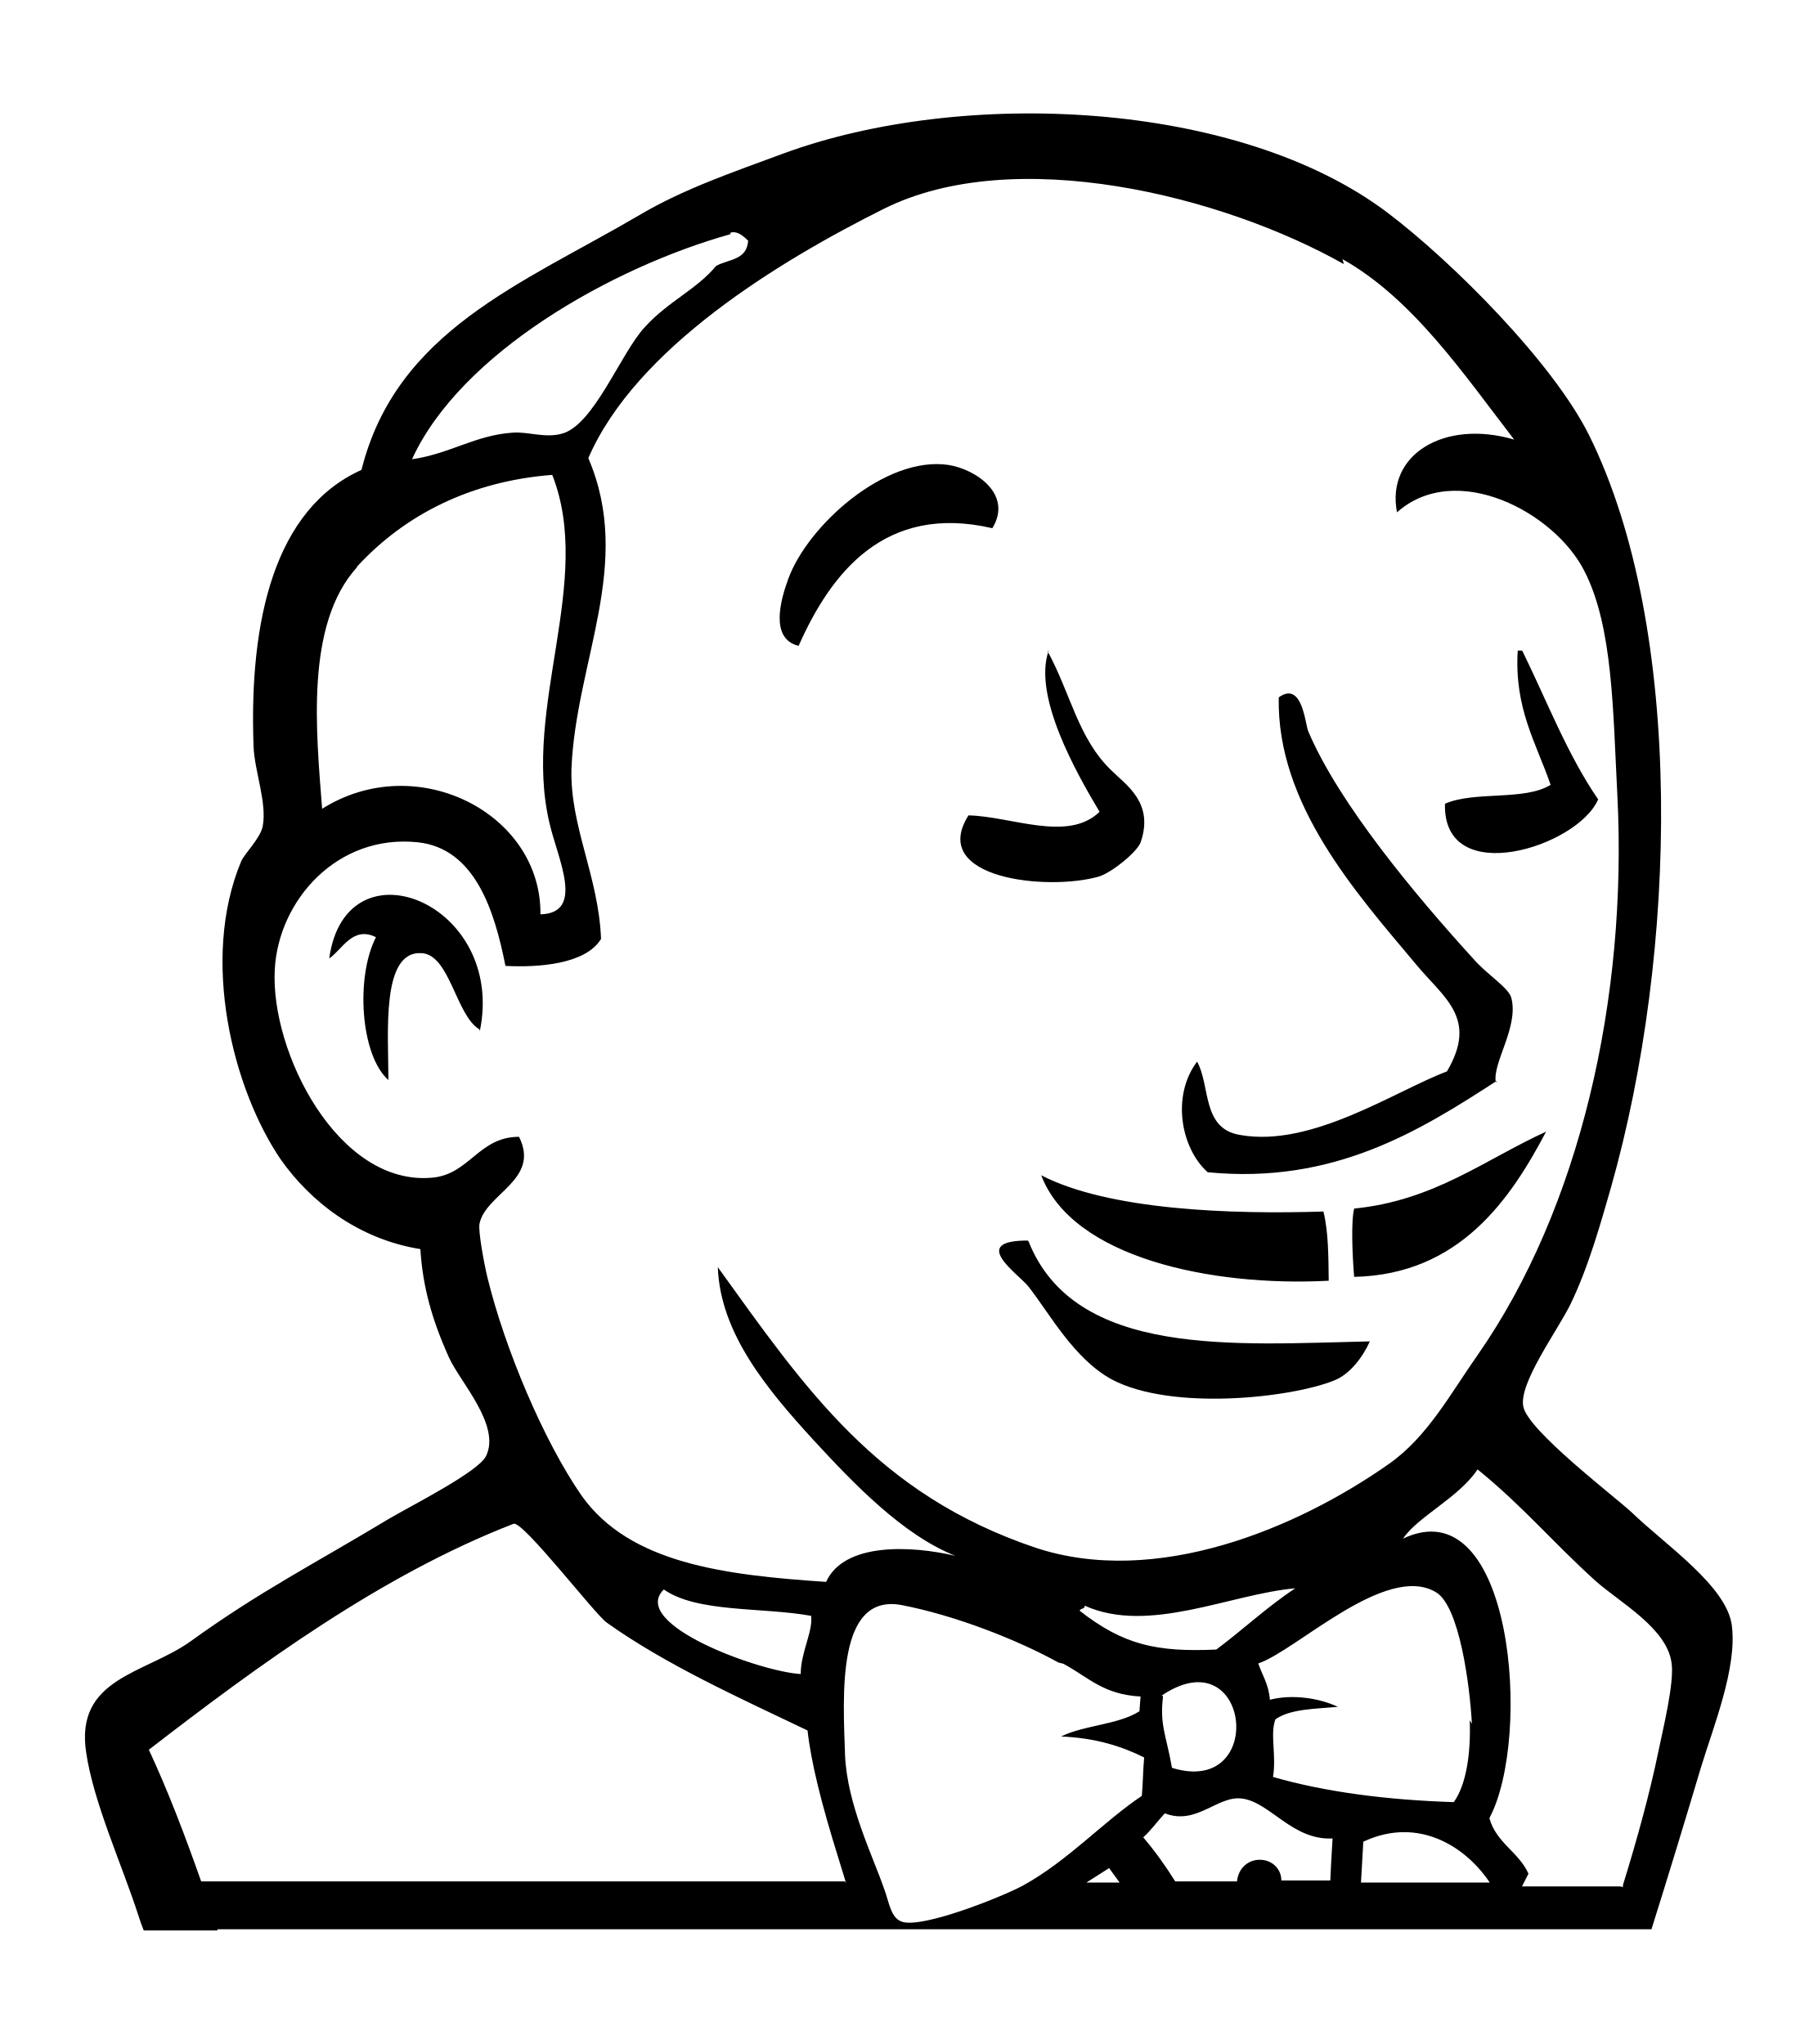
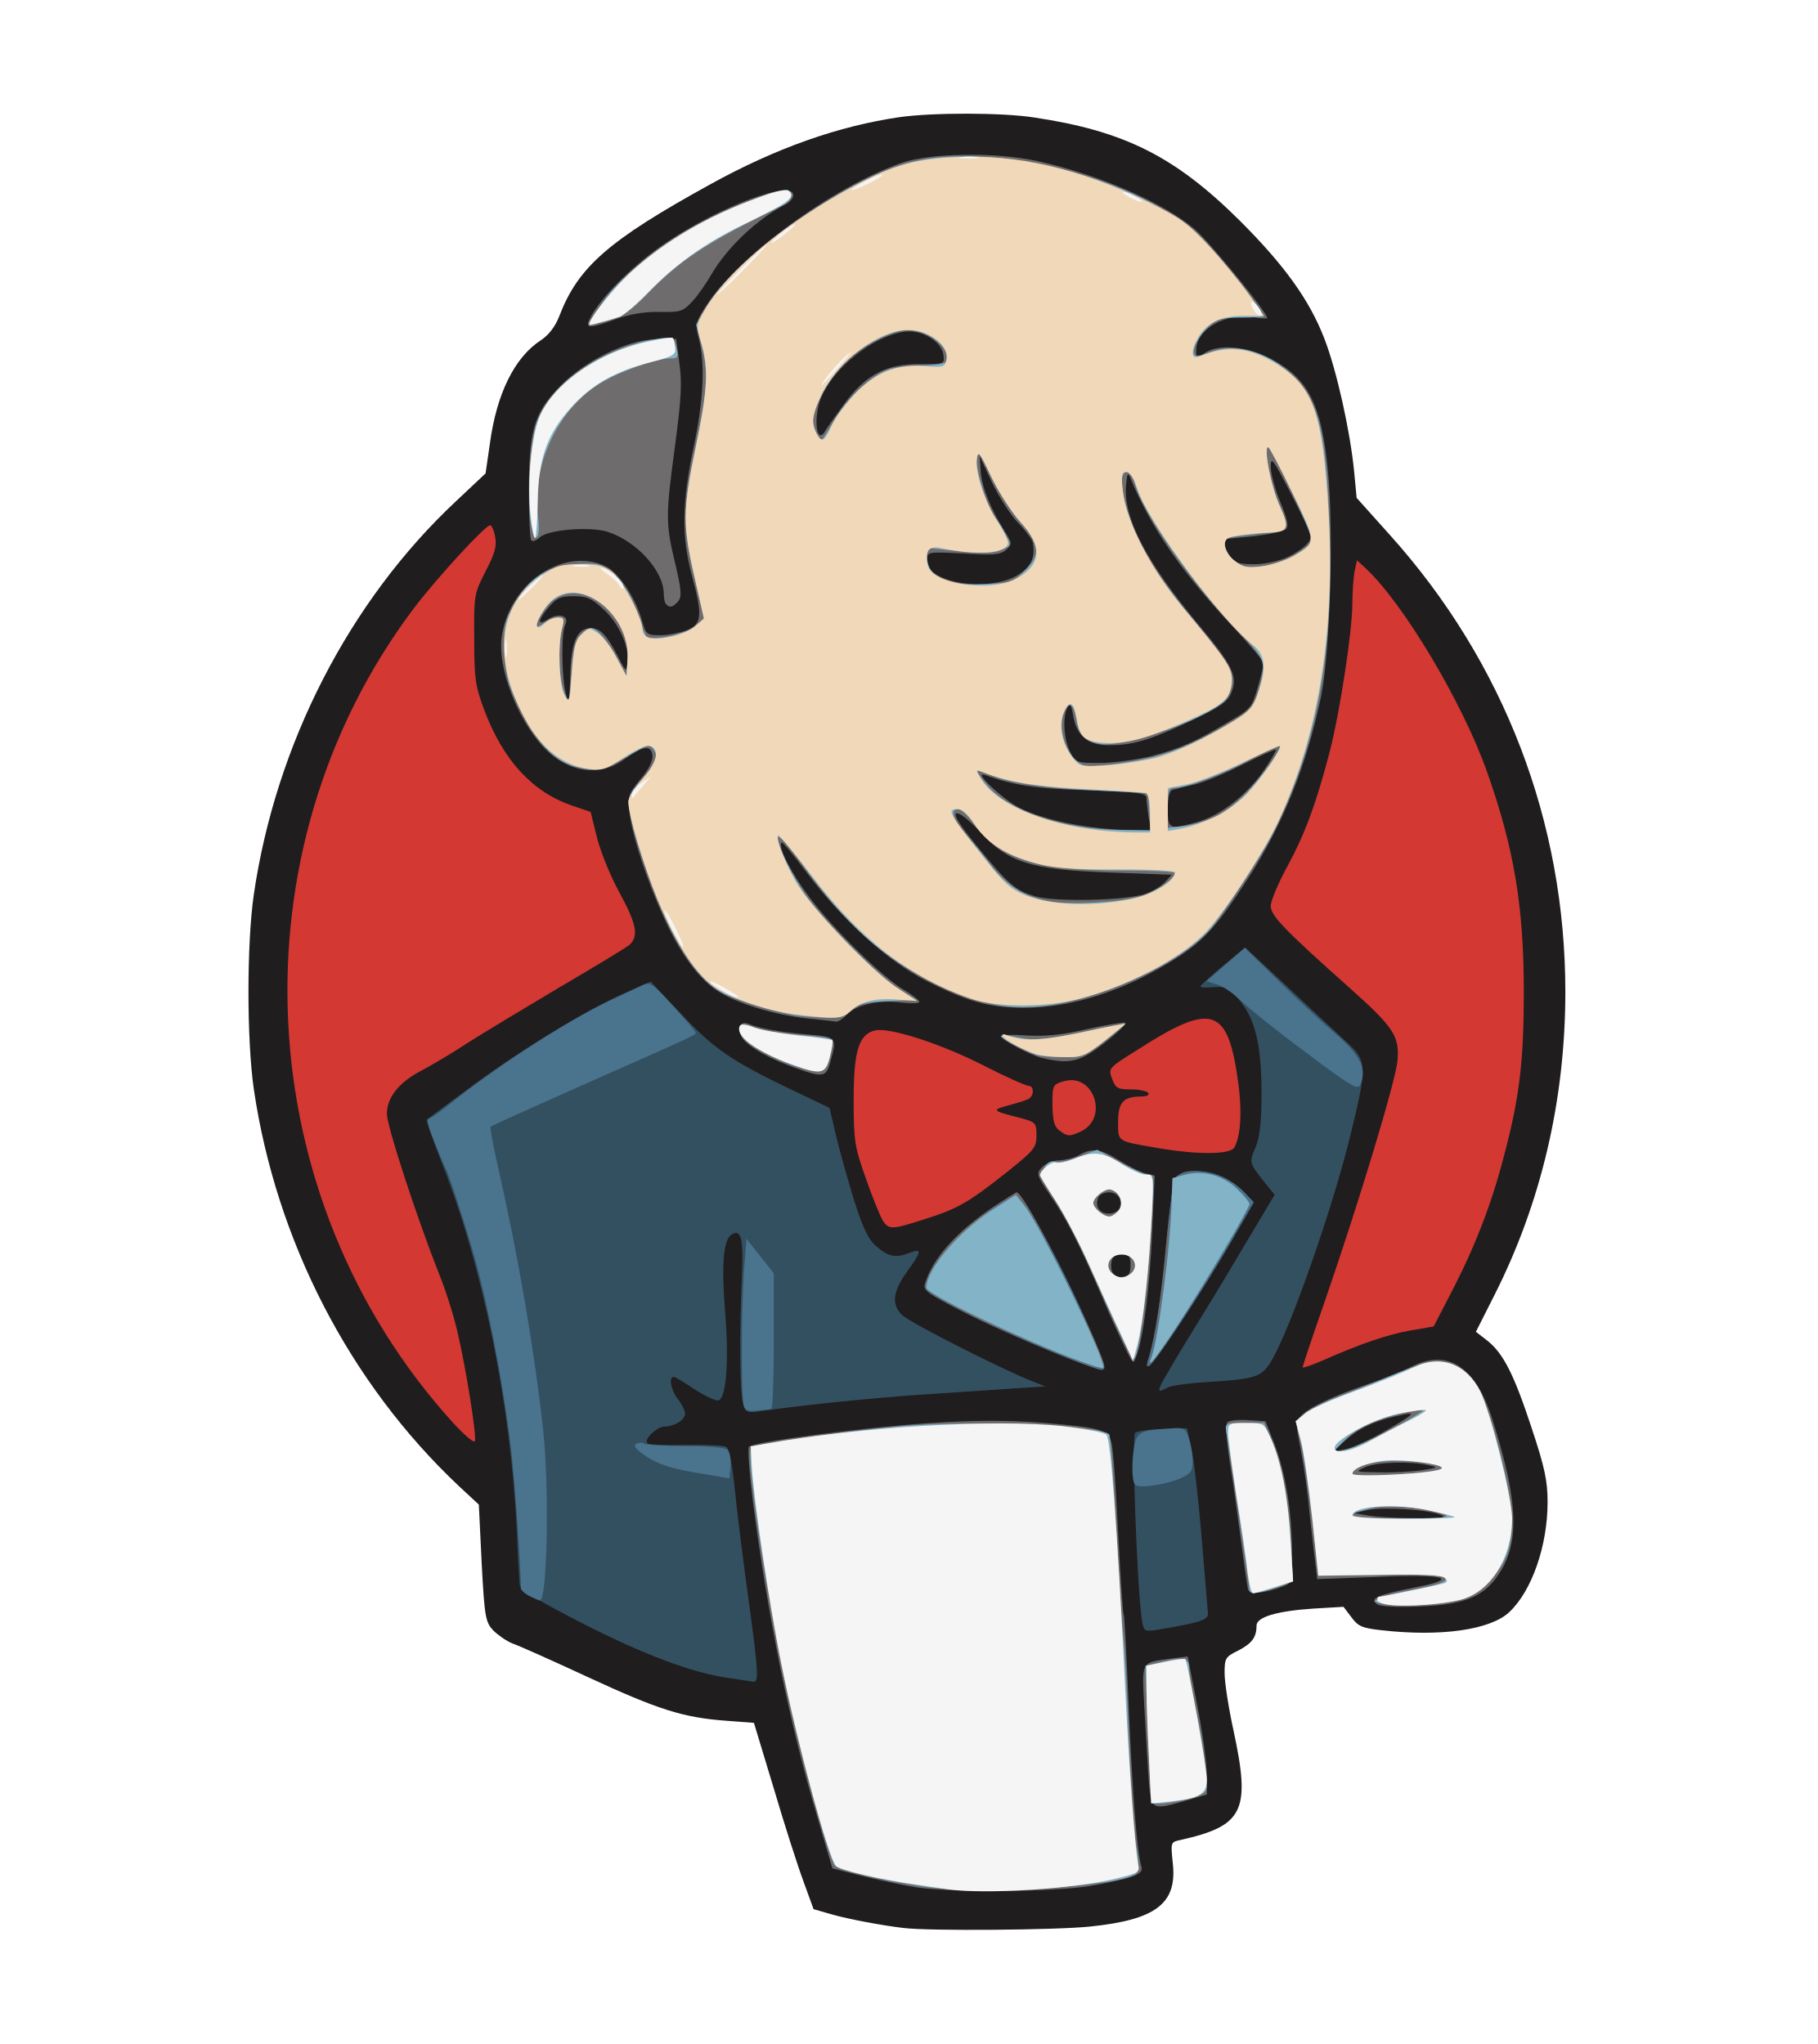
- <svg xmlns="http://www.w3.org/2000/svg" fill="#000000" width="64px" height="72px" viewBox="0 0 32 32">
-   <path d="M3.828 32h-1.297c-0.036-0.088-0.067-0.177-0.093-0.26-0.287-0.891-0.792-1.991-0.921-2.876-0.199-1.312 1.036-1.385 1.833-1.952 1.219-0.881 2.177-1.365 3.5-2.163 0.396-0.233 1.577-0.828 1.708-1.104 0.265-0.541-0.459-1.307-0.651-1.733-0.303-0.672-0.464-1.251-0.505-1.912-1.099-0.177-1.937-0.839-2.459-1.579-0.839-1.233-1.421-3.515-0.697-5.249 0.057-0.136 0.339-0.407 0.38-0.62 0.077-0.412-0.141-0.959-0.161-1.396-0.084-2.255 0.38-4.197 1.9-4.88 0.615-2.453 2.819-3.271 4.896-4.489 0.776-0.459 1.636-0.751 2.521-1.079 3.161-1.167 8.036-0.948 10.661 1.047 1.115 0.844 2.901 2.625 3.541 3.917 1.683 3.407 1.557 9.104 0.38 13.249-0.161 0.557-0.385 1.376-0.708 2.043-0.224 0.463-0.921 1.4-0.833 1.812 0.084 0.421 1.584 1.563 1.907 1.86 0.577 0.561 1.683 1.301 1.765 2 0.093 0.744-0.328 1.78-0.547 2.5-0.287 0.963-0.579 1.921-0.869 2.843h-25.251zM18.636 27.281c-0.724-0.401-1.813-0.828-2.756-1.011-1.156-0.219-1.036 1.584-1 2.656 0.041 0.86 0.484 1.756 0.683 2.328 0.099 0.261 0.12 0.548 0.344 0.6 0.396 0.088 1.719-0.439 2.099-0.641 0.797-0.437 1.416-1.125 2.099-1.583 0.021-0.229 0.021-0.453 0.041-0.677-0.4-0.199-0.859-0.344-1.463-0.369 0.416-0.204 1-0.204 1.38-0.444l0.020-0.26c-0.661-0.036-0.916-0.339-1.359-0.577zM28.579 31.193c0.255-0.824 0.473-1.625 0.619-2.333 0.079-0.387 0.287-1.224 0.235-1.568-0.077-0.615-0.911-1.068-1.339-1.448-0.776-0.704-1.265-1.303-2.077-1.964-0.333 0.5-1.043 0.823-1.313 1.219 1.933-0.916 2.281 3.5 1.521 4.923 0.12 0.437 0.521 0.599 0.688 0.979l-0.115 0.224h1.719c0.015 0 0.041 0 0.057 0.016zM19.729 31.177c-0.068-0.099-0.136-0.183-0.199-0.276l-0.4 0.255h0.599zM23.421 31.177c0.011-0.276 0.027-0.537 0.043-0.797-0.709 0.036-1.1-0.64-1.595-0.703-0.432-0.057-0.801 0.479-1.359 0.26-0.131 0.141-0.245 0.303-0.38 0.423 0.203 0.239 0.391 0.5 0.563 0.776h1.088c0.021-0.219 0.183-0.381 0.401-0.381s0.38 0.163 0.38 0.365h0.88zM26.245 31.177c-0.417-0.641-1.261-1.199-2.24-0.74l-0.041 0.719h2.281zM14.901 31.177l-0.141-0.459c-0.301-0.964-0.479-1.683-0.541-2.24-1.219-0.583-2.5-1.161-3.536-1.9-0.204-0.141-1.48-1.803-1.641-1.74-2.323 0.901-4.479 2.479-6.421 3.979 0.344 0.74 0.64 1.521 0.921 2.319h11.339zM25.917 28.36c-0.037-0.683-0.22-2.079-0.636-2.319-0.88-0.52-2.464 1.037-3.125 1.256 0.063 0.197 0.183 0.359 0.204 0.64 0.38-0.099 0.859-0.036 1.197 0.125-0.401 0.036-0.839 0.036-1.099 0.219-0.099 0.255 0.020 0.636-0.043 1.016 0.923 0.265 2 0.405 3.183 0.443 0.219-0.303 0.303-0.86 0.281-1.443zM20.479 27.88c-0.063 0.5 0.057 0.683 0.157 1.256 1.681 0.52 1.38-2.319-0.177-1.276zM11.683 26c-0.6 0.609 1.692 1.443 2.416 1.484 0-0.385 0.219-0.749 0.183-1.025-0.865-0.156-2.005-0.052-2.593-0.464zM19.099 26.287c0 0.057-0.077 0.036-0.088 0.083 0.776 0.604 1.353 0.729 2.405 0.683 0.469-0.349 0.891-0.749 1.391-1.079-1.14 0.1-2.577 0.813-3.703 0.308zM23.661 2.651c-2.14-1.208-5.801-2.12-8.099-0.973-1.844 0.921-4.365 2.453-5.203 4.391 0.801 1.864-0.22 3.577-0.297 5.473-0.027 1.011 0.479 1.896 0.521 2.995-0.272 0.448-1.105 0.505-1.683 0.475-0.193-0.975-0.537-2.068-1.541-2.177-1.417-0.151-2.459 1.021-2.521 2.245-0.079 1.443 1.115 3.823 2.781 3.661 0.651-0.063 0.812-0.719 1.52-0.719 0.381 0.76-0.593 1-0.697 1.536-0.021 0.14 0.079 0.683 0.141 0.943 0.307 1.255 0.989 2.875 1.656 3.839 0.848 1.197 2.515 1.401 4.307 1.521 0.317-0.699 1.5-0.641 2.276-0.459-0.921-0.365-1.781-1.261-2.5-2.041-0.823-0.901-1.64-1.881-1.683-3.043 1.543 2.141 2.797 4 5.6 4.943 2.12 0.699 4.599-0.339 6.219-1.479 0.681-0.479 1.083-1.24 1.563-1.921 1.796-2.579 2.64-6.276 2.457-9.86-0.077-1.479-0.077-2.959-0.577-3.937-0.521-1.041-2.261-1.964-3.303-1.041-0.197-1.021 0.839-1.641 2.063-1.281-0.88-1.141-1.781-2.48-3.021-3.177zM18.109 19.86c0.817 2.061 3.636 1.817 6.011 1.765-0.115 0.26-0.344 0.577-0.625 0.687-0.755 0.308-2.859 0.543-3.916-0.015-0.672-0.365-1.1-1.167-1.469-1.636-0.183-0.229-1.057-0.812-0.016-0.812zM18.328 18.697c1.193 0.62 3.36 0.693 4.975 0.641 0.088 0.359 0.088 0.792 0.093 1.219-2.068 0.109-4.516-0.407-5.063-1.86zM27.229 17.921c-0.631 1.199-1.527 2.527-3.385 2.568-0.032-0.375-0.057-0.979 0-1.203 1.416-0.141 2.301-0.865 3.391-1.36zM26.364 17.031c-1.359 0.881-2.875 1.833-5.099 1.615-0.468-0.416-0.645-1.339-0.187-1.948 0.239 0.423 0.077 1.183 0.76 1.292 1.26 0.224 2.719-0.771 3.64-1.12 0.557-0.948-0.063-1.296-0.561-1.905-1.043-1.245-2.439-2.803-2.401-4.683 0.416-0.297 0.463 0.464 0.52 0.599 0.543 1.281 1.901 2.901 2.901 4 0.24 0.281 0.641 0.521 0.677 0.704 0.125 0.515-0.339 1.135-0.276 1.479zM8.443 16.131c-0.416-0.245-0.521-1.319-1.021-1.344-0.713-0.041-0.583 1.396-0.583 2.235-0.495-0.437-0.579-1.819-0.219-2.516-0.412-0.203-0.593 0.219-0.823 0.375 0.291-2.12 3.12-0.973 2.651 1.281zM6.287 7.989c-0.917 1.011-0.719 2.901-0.615 4.256 1.661-1.048 3.864 0.077 3.844 1.859 0.796-0.021 0.296-0.995 0.156-1.62-0.475-2.041 0.787-4.249 0.052-6.12-1.417 0.109-2.584 0.688-3.437 1.615zM18.448 9.473c0.407 0.751 0.536 1.532 1.12 2.095 0.255 0.255 0.76 0.568 0.515 1.271-0.061 0.161-0.489 0.521-0.733 0.599-0.901 0.26-3.005 0.041-2.297-1.077 0.751 0.015 1.751 0.479 2.308-0.063-0.417-0.699-1.177-2.043-0.896-2.839zM26.708 9.459h0.095c0.437 0.891 0.796 1.833 1.337 2.62-0.359 0.839-2.739 1.588-2.697 0.077 0.521-0.229 1.401-0.047 1.86-0.333-0.256-0.744-0.641-1.344-0.579-2.364zM17.473 7.303c-1.895-0.439-2.843 0.791-3.411 2.072-0.516-0.124-0.313-0.823-0.183-1.177 0.339-0.937 1.708-2.176 2.823-2.009 0.48 0.077 1.136 0.515 0.771 1.115zM12.86 2.125c-2.084 0.583-4.751 2.093-5.605 3.963 0.663-0.093 1.12-0.427 1.776-0.468 0.251-0.021 0.568 0.099 0.855 0.020 0.568-0.14 1.041-1.421 1.469-1.88 0.416-0.457 0.911-0.661 1.255-1.077 0.219-0.12 0.541-0.099 0.563-0.443-0.099-0.1-0.203-0.177-0.312-0.141z" />
+ <svg xmlns="http://www.w3.org/2000/svg" width="64px" height="72px" viewBox="0 0 128 128">
+   <path d="M63.625 127.825c-1.475-.175-3.775-.6-5.025-.95l-1.3-.375-.7-1.925c-.4-1.075-1.35-4.025-2.1-6.575l-1.4-4.625-1.975-.15c-3.025-.225-4.75-.775-9.725-3.075-2.475-1.15-4.875-2.225-5.325-2.375-.425-.175-1.025-.6-1.35-.925-.525-.575-.6-.925-.8-4.725l-.2-4.125-1.4-1.3c-7.7-7.25-12.875-17.275-14.45-27.975-.5-3.475-.5-10.225 0-13.7 1.55-10.6 6.725-20.675 14.225-27.7l2.1-1.975.3-2.075c.475-3.55 1.75-6.125 3.625-7.325.55-.375 1-.975 1.275-1.7C40.725 10.8 42.875 8.925 50 5 54.65 2.425 59.075.875 63.375.25c2.325-.325 7.225-.325 9.45.025 6.375.95 9.95 2.75 14.525 7.3 3.1 3.1 4.875 5.55 5.925 8.275.875 2.25 1.825 6.55 2.1 9.375l.175 1.85 2.375 2.65c8.025 8.95 12.325 20.2 12.325 32.15 0 7.6-1.7 14.875-5.025 21.425l-1.275 2.525.775.6c1.15.9 1.9 2.375 3.15 6.175.925 2.775 1.125 3.75 1.125 5.225 0 3.05-1.1 6.25-2.7 7.75-1.325 1.25-4.825 1.75-9 1.275-1.375-.15-1.65-.275-2.125-.925l-.55-.725-2.125.125c-2.6.175-4 .6-4 1.2 0 .825-.325 1.25-1.275 1.75-.925.45-.975.55-.975 1.6 0 .625.275 2.425.625 4.025 1.225 5.675.725 6.725-3.725 7.725-.7.15-.7.15-.55 1.625.325 2.85-1.175 4-5.825 4.475-2.35.25-11.375.325-13.15.1z" fill="#201d1e" />
+   <g fill="#335061">
+     <path d="M51.375 110.225c-2.575-.35-6.1-1.675-10.475-3.925-3.175-1.625-4.25-2.3-4.3-2.675-.025-.275-.125-1.95-.2-3.75-.425-8.95-2.4-18.7-5.3-26-.625-1.6-1.1-2.95-1.05-3 .025-.025 1.475-1.1 3.2-2.375 3.525-2.6 8.075-5.375 10.775-6.55l1.8-.8 2.15 2.275c2.3 2.475 3.525 3.3 7.775 5.35l2.675 1.275.45 1.925c.25 1.05.825 3.1 1.275 4.575.675 2.1 1.025 2.8 1.625 3.3.825.7 1.325.8 2.325.4.85-.325.825-.1-.225 1.35-1.025 1.425-1.1 2.35-.3 3.075.55.525 7.1 3.85 9.05 4.6l1 .4-2.375.15c-1.3.1-4.15.275-6.35.425-3.525.25-7.875.675-11.2 1.15-1.125.15-1.175.15-1.375-.55-.225-.825-.25-4.875-.075-8.9.125-2.7-.05-3.4-.725-2.975-.575.35-.725 2.15-.45 5.475.275 3.45.075 6-.45 6.2-.175.075-.925-.275-1.675-.75-.725-.5-1.4-.9-1.5-.9-.375 0-.2.95.3 1.575.275.35.5.8.5 1.025 0 .425-.75.9-1.45.9-.525 0-1.475.9-1.2 1.175.075.1 1.3.15 2.725.125 1.4-.025 2.675.025 2.85.15.175.1.425 1.375.575 2.95.15 1.525.6 5.125 1 8 .675 4.95.7 5.65.3 5.575-.1-.025-.85-.125-1.675-.25zM80.4 105.925c-.325-2.45-.7-12.725-.45-12.975.125-.125 1-.25 1.95-.275l1.7-.05.3 1.35c.175.75.5 3.55.725 6.25.225 2.7.425 5.125.45 5.4.05.5-.475.675-3.6 1.2-.925.125-.925.125-1.075-.9zM82.175 88.825c.375-.675 1.4-2.375 2.3-3.825.9-1.45 2.45-4.025 3.45-5.725l1.85-3.1-.725-.9c-1.075-1.35-1.075-1.4-.625-2.425.3-.725.425-1.725.425-3.85 0-3.4-.45-5.3-1.65-6.65-.7-.775-.9-.875-1.75-.8-.525.05-.925.025-.9-.075.05-.1.775-.75 1.6-1.45l1.55-1.275 2.875 2.675c1.575 1.5 3.45 3.225 4.15 3.875 1.575 1.45 1.6 1.675.425 6.525-1.25 5.2-4.325 13.975-5.65 16.125-.65 1.05-1.1 1.2-4.2 1.4-1.425.075-2.8.25-3.05.4-.775.425-.8.3-.075-.925z" />
+     <path d="M80.875 87.775c.475-1.5.925-4.425 1.275-8.275.475-4.85.525-5 2.175-5 1.2 0 2.375.525 3.3 1.5l.7.725-1.575 2.7c-2.125 3.65-5.55 8.825-5.825 8.825-.1 0-.15-.2-.05-.475z" />
+   </g>
+   <g fill="#d33833">
+     <path d="M31.9 92.225c-14.425-15.9-15.6-40.3-2.75-57.375C30.7 32.8 34.175 29 34.525 29c.1 0 .275.375.35.825.125.65-.025 1.175-.675 2.425-.8 1.575-.825 1.65-.8 4.725 0 2.825.075 3.35.7 5.025 1.35 3.6 3.425 5.825 6.25 6.775l1.25.425.45 1.825c.25.975.95 2.725 1.575 3.85 1.225 2.25 1.375 3.075.7 3.7-.25.2-2.425 1.525-4.825 2.925-2.4 1.425-5.3 3.175-6.45 3.9a49.433 49.433 0 01-3.275 1.975c-1.625.825-2.525 1.9-2.525 3.1 0 .875 2.125 7.35 3.675 11.275.425 1.025 1 2.825 1.275 4 .6 2.5 1.375 7.375 1.25 7.775-.05.175-.75-.425-1.55-1.3zM91.75 88.325c0-.1.675-2.125 1.525-4.55 2.5-7.25 5-15.55 5.15-17.025.15-1.75-.225-2.35-3.425-5.2-4.6-4.1-5.5-5.05-5.5-5.725 0-.35.525-1.6 1.15-2.75 1.25-2.3 2.05-4.45 3-8.1.725-2.825 1.6-8.525 1.6-10.5 0-.775.075-1.775.15-2.2l.175-.8.625.575c2.65 2.475 6.8 9.425 8.525 14.3 1.925 5.425 2.6 9.55 2.6 15.525 0 4.625-.275 7.175-1.225 10.9-.9 3.6-1.975 6.5-3.625 9.775l-1.5 2.9-1.6.275c-1.6.275-3.575.95-6.175 2.1-.8.35-1.45.575-1.45.5zM62.15 77.95c-.175-.325-.725-1.65-1.175-2.95-.775-2.2-.85-2.6-.85-5.5 0-3.45.35-4.6 1.475-4.9 1-.25 4.525.875 7.6 2.425 1.6.825 3.075 1.475 3.25 1.475.375 0 .4.65.025.9-.15.1-.8.3-1.45.475-1.2.325-1.175.375.8.875C72.95 71.05 73 71.1 73 72c0 .85-.15 1.025-2.05 2.55-2.775 2.2-3.5 2.6-5.775 3.325-2.4.775-2.575.775-3.025.075zM81.375 72.85c-2.725-.475-2.625-.4-2.625-1.825 0-1.375.375-1.775 1.625-1.775.375 0 .6-.1.5-.25-.075-.125-.625-.25-1.2-.25-.95 0-1.1-.075-1.35-.75-.275-.725-.275-.75 1.725-2 5.4-3.475 6.475-3.1 7.2 2.575.225 1.875.125 3.425-.3 4.25-.275.525-2.6.55-5.575.025zM74.625 71.65c-.375-.275-.475-.675-.5-1.8 0-1.425.025-1.45.8-1.675 2.125-.625 3.2 2.625 1.175 3.55-.8.35-.9.35-1.475-.075z" />
+   </g>
+   <g fill="#6f6c6e">
+     <path d="M64.625 124.975c-.825-.125-2.5-.475-3.75-.775l-2.25-.575-1.025-3.5c-2-6.7-3.525-14.25-4.575-22.375-.25-2-.375-3.725-.275-3.825.3-.35 8.2-1.375 12.8-1.675 3.225-.2 5.325-.2 7.75-.025 4.275.35 4.75.5 4.975 1.4.125.375.325 3.25.475 6.35.175 3.1.325 5.725.4 5.8.05.075.2 3 .35 6.5.25 5.875.575 10.25.9 11.275.15.5-.675.8-3.675 1.325-2.325.4-9.525.475-12.1.1zM80.9 117.325c-.075-1.075-.2-3.3-.3-4.975-.175-3.4-.275-3.2 1.85-3.5l1.2-.15.675 3.45c.375 1.925.675 4.1.675 4.875v1.4l-1.45.425c-2.475.7-2.475.7-2.65-1.525zM97 105.025c-.575-.425-.025-.65 2.575-1.175 3.4-.65 2.275-.975-2.725-.75l-4.075.15-.125-1.05c-.075-.6-.275-2.25-.425-3.7a50.93 50.93 0 00-.625-4.475c-.35-1.675-.35-1.875.025-2.275.55-.6 2.225-1.375 4.75-2.25 1.1-.375 2.475-.925 3.05-1.225 2.55-1.275 4.5 0 5.675 3.675 1.95 6.175 1.975 9.05.15 11.375-1 1.25-2.325 1.725-5.25 1.85-1.625.075-2.775 0-3-.15zm4.5-6.3c-.9-.375-4.025-.575-5.15-.35l-.975.225.875.15c.475.1 2 .2 3.375.2 1.925.025 2.35-.05 1.875-.225zm-1.35-3.15c1.15-.175 1.175-.2.475-.35-1.3-.3-3.725-.225-4.5.15-.725.325-.675.325 1.025.35.975.025 2.325-.05 3-.15zm-2.4-2.875c1.725-1 1.95-1.2 1.25-1.075-1.85.35-3.225.925-4.15 1.775l-.975.875.875-.175c.475-.075 1.825-.7 3-1.4zM87.9 103.975c-.05-.2-.275-1.75-.5-3.475-.225-1.725-.575-4.25-.8-5.6-.225-1.475-.275-2.575-.15-2.7.125-.125.775-.2 1.45-.15l1.225.075.6 1.5c.8 2.025 1.25 4.775 1.275 7.575 0 2.3 0 2.325-.675 2.575-1.25.475-2.3.575-2.425.2zM73.875 87.15C72.1 86.425 69.35 85.2 67.8 84.4c-2.525-1.3-2.8-1.5-2.65-1.975.55-1.775 2.175-3.6 4.775-5.375C70.8 76.475 71.55 76 71.6 76c.475 0 3.75 6.275 5.625 10.7.65 1.55.7 1.8.325 1.8-.225 0-1.875-.6-3.675-1.35zM80.875 87.775c.475-1.5.925-4.425 1.275-8.275.325-3.275.525-4.45.8-4.675.95-.775 3.475-.1 4.75 1.25l.575.6-.625 1.1c-1.375 2.475-2.475 4.275-4.45 7.3-1.925 2.95-2.7 3.85-2.325 2.7zM79.325 87.125a89.273 89.273 0 01-1.7-3.75c-1.625-3.775-2.5-5.5-3.675-7.2-.95-1.4-.975-1.5-.55-1.95.25-.275.775-.475 1.2-.475.425-.025 1.05-.175 1.4-.375.925-.525 1.525-.45 2.825.375.65.4 1.475.825 1.825.9l.675.175-.175 3.975c-.175 3.9-.625 7.45-1.1 8.7-.225.625-.225.625-.725-.375zm.3-6c0-.625-.1-.75-.625-.75-.4 0-.65.15-.7.45-.15.75.15 1.225.75 1.125.45-.05.575-.225.575-.825zm-.775-4C79.075 76.5 78.725 76 78.1 76c-.35 0-.675.175-.75.375-.25.625.1 1.125.75 1.125.325 0 .65-.175.75-.375zM56.125 67.275c-1.775-.625-3.175-1.375-3.725-2-.55-.625-.375-1.425.3-1.15.775.325 2.15.575 4.125.75 2.125.175 2.15.2 1.65 1.95-.275 1.05-.5 1.1-2.35.45zM73.35 66.525C72.5 66.3 70.5 65.25 70.5 65c0-.1.825-.125 1.825-.05 1.35.075 2.5-.05 4.25-.45 1.35-.3 2.55-.5 2.675-.45.15.05-.5.675-1.425 1.4-1.75 1.375-2.475 1.55-4.475 1.075zM56.875 63.75c-2.375-.25-5.05-1.075-6.425-2-1.3-.875-2.575-2.625-3.725-5.175-1.125-2.475-2.225-5.75-2.375-7.25-.15-1.225-.125-1.35.75-2.425.625-.725.9-1.325.85-1.7-.1-.75-.675-.65-2.025.325-1.775 1.275-4.05.875-5.75-1-1.775-1.975-3.1-5.45-2.85-7.55.45-3.825 4.325-6.5 7.35-5.075.925.45 2.125 2.275 2.575 3.925.25.875.325.925 1.275.925.55 0 1.375-.175 1.85-.35 1.075-.45 1.125-1.025.325-3.975-.7-2.675-.675-5 .15-8.9.7-3.3.825-5.875.375-7.65-.275-1.05-.225-1.2.5-2.325 2.25-3.5 8.95-8.4 13.775-10.075 2.075-.7 6.6-.775 9.575-.125 4.25.925 8.875 2.925 11.075 4.8 1.05.9 5.1 5.85 5.1 6.25 0 .05-.425.05-.95-.05-2.025-.325-4.05.85-4.05 2.325 0 .575.025.575.55.225.975-.7 3.025-.525 4.75.4 2.6 1.375 3.525 3.2 3.975 7.85.425 4.275.15 12.8-.475 15.9C92 46 90.4 50.025 87.825 54c-2.05 3.15-2.975 4.2-4.85 5.425C79.35 61.75 75.575 63 72.125 63c-2.475 0-4.05-.45-6.975-1.95-2.675-1.375-5.85-4.275-8.35-7.6-.9-1.2-1.675-2.15-1.75-2.1-.275.3.65 2.125 1.95 3.85 1.7 2.275 5.25 5.75 6.725 6.575.55.325 1.025.7 1.025.8 0 .125-.6.125-1.325.05-1.575-.2-3.15.175-3.8.875-.25.275-.575.475-.725.475-.15-.025-1.05-.125-2.025-.225zm23.7-8.75c.5-.15 1.15-.525 1.45-.825l.5-.55-4.2-.15c-5.8-.2-7.35-.7-9.4-2.975-.65-.7-1.325-1.25-1.55-1.2-.25.05.125.7 1.35 2.2 2.275 2.8 2.8 3.25 4.2 3.65 1.4.4 6.175.3 7.65-.15zm.325-5.425c-.075-.525-.15-1.125-.15-1.35 0-.35-.55-.425-4.05-.55-3.675-.1-5.35-.35-7.325-1.075-.925-.325 1.175 1.65 2.4 2.3 1.75.875 4.75 1.5 7.7 1.575l1.6.025-.175-.925zm3.55.3c1.625-.5 3.45-1.95 4.6-3.65.5-.75.875-1.375.825-1.425-.025-.05-1.075.425-2.325 1.05-1.225.625-2.775 1.275-3.45 1.425a27.21 27.21 0 00-1.525.375c-.2.05-.325.55-.325 1.35 0 1.45.1 1.475 2.2.875zm-3.375-4.6c2-.525 3.1-1 5.55-2.475 1.425-.825 1.55-.975 1.95-2.325.225-.8.425-1.575.425-1.75 0-.15-.975-1.3-2.15-2.55C83.225 32.3 81 29.1 79.6 25.625c-.175-.375-.225-.225-.3.65-.15 2.25 1.45 5.325 5.025 9.625 2.525 3 2.875 3.75 2.4 4.9-.25.65-.75.975-2.825 1.975-3 1.4-4.1 1.725-5.8 1.725-1.5 0-2.275-.65-2.525-2.125-.125-.75-.2-.85-.4-.5-.35.65-.25 2.225.2 3.1.375.75.45.775 2.1.775.925 0 2.55-.225 3.6-.475zm-40.9-5.95c.075-2.15.5-3.075 1.425-3.075.675 0 1.125.475 1.925 2 .575 1.125.6 1.125.675.4.125-1.1-.625-2.775-1.725-3.75-.8-.75-1.175-.9-2.075-.9-.925 0-1.2.125-1.75.775-.8.95-.825 1.35-.05.85.7-.475 1.525-.25 1.225.35-.4.775-.2 5.275.225 5.275.05 0 .1-.85.125-1.925zm31.75-6.975c.75-.575.975-1.1.825-2.1-.025-.2-.475-.825-1-1.375-.55-.55-1.375-1.85-1.875-2.875L69 24.125l.075 1.125c.1 1.15.725 2.65 1.7 4.2.5.775.525.875.125 1.25-.325.325-.775.4-1.975.35-3.75-.2-3.55-.2-3.625.35-.25 1.725 4.7 2.425 6.625.95zm18.7-1.075c.55-.25 1.2-.675 1.425-.95.425-.45.375-.6-1.05-3.4-1.325-2.575-1.5-2.825-1.5-2.05 0 .475.3 1.6.675 2.5.5 1.2.6 1.7.4 1.9-.175.175-1.175.375-2.25.5-1.075.1-1.975.2-2 .2-.2.05-.025.75.325 1.225.3.45.625.55 1.675.55.725 0 1.75-.225 2.3-.475zM59.5 20.4c1.5-2.025 2.975-2.775 5.325-2.75 1.675 0 1.7 0 1.625-.625-.125-1-1.575-1.85-2.8-1.65-2.175.325-4.925 2.525-5.8 4.6-.6 1.4-.35 3.475.275 2.375.125-.225.75-1.1 1.375-1.95z" />
+     <path d="M46.925 34.575c-.1-.075-.175-.425-.175-.75 0-1.575-1.875-3.675-3.925-4.35-1.2-.4-4.2-.175-4.8.375-.225.225-.525.325-.6.225-.1-.075-.175-1.65-.175-3.45 0-4.25.35-5.475 2.075-7.3 1.75-1.85 4.8-3.375 6.85-3.425l1.45-.025.225 1.725c.2 1.35.125 2.55-.3 5.75-.675 5.025-.675 5.5 0 8.325.45 1.9.475 2.35.225 2.675-.375.425-.6.5-.85.225zM41.675 14.2c.85-1.475 3.15-3.725 5.3-5.15 3.8-2.55 8.9-4.425 8.9-3.3 0 .2-.225.475-.5.625-2.025 1.025-4.15 3.05-5.25 4.925-.375.65-.975 1.525-1.375 1.95-.65.7-.825.75-2.3.725a8.491 8.491 0 00-3.05.5c-2.075.75-2.275.7-1.725-.275z" />
+   </g>
+   <g fill="#4a738d">
+     <path d="M37.25 104.425c-.35-.2-.6-.45-.575-.575.075-.425-.4-7.4-.675-9.725-.575-4.85-1.75-10.875-2.775-14.25-.775-2.625-1.525-4.825-1.75-5.375-.175-.35-.375-.85-.5-1.125-.9-2.2-.975-2.5-.725-2.575.15-.05.95-.625 1.75-1.275 3.2-2.525 8.15-5.725 11-7.05.9-.425 1.9-.9 2.225-1.05.55-.275.7-.175 2.175 1.45.875.95 1.6 1.8 1.6 1.875 0 .175.15.1-8.375 3.875-3.3 1.475-6.05 2.7-6.075 2.75-.05.05.2 1.425.575 3.05 1.425 6.325 2.525 12.8 3.125 18.275.45 4.125.3 12.05-.225 12.05-.075 0-.425-.15-.775-.325zM79.95 96.6c-.25-.225-.25-1.75-.05-2.8.175-.875.5-1.05 2.325-1.15 1.2-.1 1.25-.075 1.5.675.15.4.275 1.125.275 1.6 0 .75-.125.9-.925 1.25-1.1.45-2.875.7-3.125.425zM49 95.75c-1.75-.3-2.65-.6-3.45-1.125-.725-.475-.975-.775-.75-.9.15-.1.425-.125.575-.025.125.1 1.45.175 2.925.175 1.625 0 2.775.1 2.95.275.15.15.25.675.2 1.15l-.075.85-2.375-.4zM52.4 91.1c-.2-.525-.2-6.675 0-9.55l.175-2.275.95 1.2.975 1.225v4.775c0 2.625-.075 4.775-.175 4.8-.125 0-.55.05-1 .1-.55.075-.825 0-.925-.275zM74.525 87.375c-2.7-1.075-8.55-3.875-9.2-4.425-.475-.4.65-2.375 2.2-3.825 1.75-1.65 3.675-2.95 4.1-2.8.6.25 2.825 4.175 4.5 7.95 1.6 3.7 1.8 4.225 1.45 4.225-.125 0-1.475-.525-3.05-1.125zM80.875 87.875c.675-1.95 1.275-6 1.525-10.075.175-2.7.2-2.85.775-3.075 1.425-.525 3.3.025 4.525 1.35l.575.6-.625 1.1c-3.05 5.475-7.4 11.925-6.775 10.1zM91.95 66.125c-2.025-1.5-4.075-3.15-4.525-3.6-.475-.475-1.2-1-1.65-1.15l-.8-.25 1.35-1.175 1.35-1.175 2.35 2.3c1.3 1.275 3.1 2.95 4.025 3.75 1.75 1.5 2.225 2.45 1.775 3.55-.175.45-.55.25-3.875-2.25z" />
+   </g>
+   <g fill="#83b3c7">
+     <path d="M65 124.9c-3.225-.5-5.925-1.15-6.2-1.475-.35-.425-1.625-4.925-2.775-9.7-1.6-6.5-3.6-19.275-3.1-19.725.275-.275 6.525-1.175 10.575-1.525 4.825-.425 14-.05 14.625.575.075.05.3 3.075.5 6.725.2 3.625.425 7.05.5 7.6.075.55.25 3.675.375 6.925s.375 6.725.525 7.725c.225 1.425.2 1.825-.05 2-1.5.925-11.025 1.475-14.975.875zM81.125 119c-.05-.075-.175-2.3-.275-4.9l-.175-4.75 1.3-.3c1.5-.35 1.775-.25 1.775.55 0 .325.225 1.625.5 2.925.275 1.3.575 3.1.65 4.025.175 1.675.175 1.675-.55 1.975-.975.375-3.1.7-3.225.475zM97.625 105.025c-.975-.175-.975-.2-.375-.45.35-.15 1.025-.325 1.5-.425 2.725-.525 3.275-.725 3-1-.2-.175-1.625-.25-4.6-.2l-4.3.075-.425-3.95c-.25-2.175-.6-4.625-.8-5.45l-.35-1.5.675-.55c.375-.325 1.475-.875 2.425-1.225.975-.375 2.7-1.05 3.875-1.55 2.55-1.05 3.6-1.125 4.725-.3 1.1.775 1.825 2.425 2.775 6.25.8 3.35.925 5 .45 6.575-.425 1.4-2.05 3.05-3.325 3.375-1.425.375-4.075.525-5.25.325zm4.175-6.3c-1.325-.525-3.85-.75-5.2-.475-2.325.5-1.525.75 2.225.725 2.45 0 3.375-.075 2.975-.25zm-.475-3.2c.45-.175.35-.25-.7-.425-2.525-.425-5.375-.05-5.375.725 0 .275 5.2.025 6.075-.3zm-3.4-2.8c1.3-.7 2.325-1.3 2.275-1.35-.175-.175-2.525.4-3.675.875-.675.3-1.55.875-1.925 1.3l-.725.775.85-.175c.45-.075 1.9-.725 3.2-1.425zM88 104c0-.275-1.4-9.9-1.625-11.05-.1-.7-.1-.7 1.275-.7h1.375l.5 1.125c.75 1.675 1.2 4.125 1.4 7.275l.15 2.775-1.2.425c-1.4.45-1.875.5-1.875.15zM76.875 88.175c-3.45-1.125-11.625-4.95-11.625-5.45 0-1.3 2.2-3.9 4.65-5.5l1.65-1.05.575.725c1.125 1.35 5.9 11.2 5.575 11.475-.05.025-.4-.05-.825-.2zM81.1 87.625c.475-1.275 1.35-7.85 1.425-11.075l.05-1.55.9-.25c1.275-.325 2.675.05 3.675 1.025.475.45.85.925.85 1.05 0 .325-3.35 5.95-5.2 8.75-1.5 2.275-2.05 2.925-1.7 2.05zM79.175 86.575c-.325-.65-1.3-2.8-2.15-4.725-.85-1.95-2.05-4.3-2.675-5.25-1-1.55-1.1-1.775-.8-2.3.2-.4.45-.55.775-.45.275.075 1.05-.1 1.725-.375L77.275 73l1.575.875c.875.475 1.75.875 1.975.875.5 0 .5-.225.175 4.9-.225 3.575-.775 7.725-1.1 8.025-.075.075-.4-.425-.725-1.1zm.6-4.975c.425-.525 0-1.225-.775-1.225s-1.2.7-.775 1.225c.2.225.525.4.775.4s.575-.175.775-.4zm-.925-4.4c.325-.525-.05-1.275-.65-1.4-.4-.075-1.2.575-1.2.95s.8 1.025 1.2.95c.2-.05.5-.275.65-.5zM56.125 67.15c-1.625-.525-3.575-1.6-3.875-2.15-.425-.775-.1-1 .85-.625.45.2 1.85.425 3.125.525 1.25.1 2.325.25 2.4.35.05.075-.025.625-.175 1.2-.3 1.175-.575 1.25-2.325.7zM73 66.325c-.85-.3-2.5-1.175-2.5-1.325 0-.1.575-.05 1.275.1 1.075.225 1.75.15 4.375-.375 1.7-.375 3.1-.625 3.1-.575 0 .025-.675.575-1.475 1.2-1.4 1.075-1.575 1.15-2.95 1.125-.8 0-1.625-.075-1.825-.15zM56.375 63.575c-1.275-.125-4.225-1-5.4-1.575-1.275-.65-2.45-2.075-3.65-4.375-1.125-2.2-2.675-6.6-2.95-8.4-.15-1.075-.125-1.2.85-2.325 1.075-1.225 1.175-1.525.775-2.15-.2-.325-.375-.3-1.175.175-2.3 1.325-2.475 1.4-3.675 1.225-1.825-.275-3.075-1.425-4.375-3.95-.975-1.875-1.125-2.425-1.225-4.125-.1-1.7-.025-2.15.45-3.1 1.25-2.5 2.9-3.4 5.85-3.25 1.05.05 2.425 1.6 3.025 3.4.25.825.55 1.6.65 1.7.3.375 2.75-.125 3.425-.7l.65-.55-.675-2.85c-.85-3.625-.85-4.825.075-9.3.85-4.125.9-5.225.4-7.175l-.375-1.375.8-1.35c2.1-3.5 10.05-9.1 14.425-10.125 5.975-1.425 16.025 1.225 20.325 5.325C85.75 9.85 89 13.925 89 14.3c0 .025-.725.075-1.6.075-1.375 0-1.7.1-2.275.625-.725.675-1.2 1.65-1 2 .075.125.525.05 1-.15 1.675-.7 3.85-.2 5.6 1.325C92.85 20 93.425 22.2 93.65 29.5c.275 8.775-.95 15.15-4.05 21.325-.725 1.4-3.275 5.325-4.3 6.55-2.05 2.475-7.975 5.175-12.15 5.525-2.35.2-4.25-.2-7.025-1.5-3.85-1.825-6.425-4.1-9.7-8.625-.85-1.15-1.575-1.975-1.625-1.8-.15.425 1.125 3.025 2.175 4.4 1.475 1.95 5.025 5.475 6.35 6.325l1.2.75-2 .075c-1.65.075-2.1.2-2.575.675-.625.55-1.1.6-3.575.375zm24.025-8.45c1.075-.325 2.35-1.225 2.35-1.625 0-.1-1.65-.175-3.675-.175-5.875.025-8.525-.775-10.275-3.075-.475-.625-1-1.15-1.175-1.2-.725-.175-.6.5.225 1.525.5.575 1.375 1.65 1.95 2.4 1.2 1.5 2.325 2.2 4.125 2.525 1.525.275 5 .075 6.475-.375zm.55-5.925l-.075-1.325-3.5-.175c-3.775-.175-6.225-.525-7.6-1.1-.475-.2-.9-.325-.925-.275-.05.05.25.5.675 1 1.5 1.8 5.375 3.125 9.425 3.15l2.075.025-.075-1.3zm4.925.2c.6-.35 1.5-1.075 2-1.625C88.9 46.7 90.3 44.7 90.125 44.55c-.05-.05-.925.35-1.925.875-1.925 1.05-4.6 2.075-5.45 2.075-.45 0-.5.175-.5 1.4v1.425l1.275-.15c.7-.1 1.75-.45 2.35-.775zm-4.625-4.075c1.675-.425 3.55-1.275 5.525-2.475 1.325-.8 1.5-1 1.85-2.15.575-2 .5-2.25-1.075-3.875-3.425-3.45-7.15-8.775-7.65-10.875-.075-.4-.325-.7-.525-.7-.925 0 .05 3.725 1.625 6.35.475.775 1.675 2.4 2.625 3.55 3.375 4.125 3.525 4.425 2.85 5.925-.55 1.225-7.2 3.675-9.05 3.325-1.075-.2-1.45-.65-1.65-1.85-.175-1.075-.55-1.175-.875-.25-.325.9.05 2.4.75 3.125.6.6.725.625 2.425.45 1-.1 2.425-.35 3.175-.55zm-40.4-8.55c.275-.3.6-.525.775-.525.425 0 1.225.95 1.9 2.25l.6 1.125.075-1.175c.1-1.4-.55-2.825-1.7-3.8-1.525-1.25-3.2-1.125-4.175.325-.725 1.075-.725 1.425-.025.925.3-.225.775-.4 1.025-.4.4 0 .425.125.25.825-.3 1.175-.2 3.7.2 4.55.3.725.325.65.475-1.425.1-1.625.25-2.3.6-2.675zm31.3-4.525c1.175-1.175 1.125-1.875-.275-3.45-.625-.7-1.55-2.15-2.075-3.225-.8-1.725-.925-1.875-1-1.225-.1.75.775 3.5 1.325 4.15.175.2.5.725.7 1.15.4.8.4.8-.325 1.1-.525.225-1.3.25-2.675.1-1.075-.1-2.05-.2-2.2-.225-.45 0-.425 1.15.025 1.65.65.725 1.75.975 3.8.875 1.675-.075 1.9-.15 2.7-.9zm19.025-1.125c.6-.375 1.175-.825 1.25-1 .1-.325-2.85-6.625-3.125-6.625-.325 0 .225 2.8.825 4.1.775 1.75.725 1.8-1.625 2.025-.9.1-1.775.2-1.925.25-.55.175-.35 1.075.375 1.625.55.45.875.525 1.9.4.65-.075 1.7-.425 2.325-.775zm-32.45-9.475c.9-1.525 2.425-3.025 3.675-3.55.45-.2 1.55-.35 2.45-.35.9 0 1.7-.125 1.775-.25.5-.825-1.175-2.25-2.675-2.25-1.15 0-3.2 1.05-4.475 2.325-1.05 1.05-2.225 3.15-2.225 4 0 .45.425 1.425.625 1.425.05 0 .425-.6.85-1.35z" />
+     <path d="M37.35 28.6c-.2-1.7 0-5.375.4-6.65.825-2.8 4.625-5.475 8.65-6.1.925-.125 1.05-.1 1.175.425.25.9.225.975-.4.975-.975 0-3.725 1-4.975 1.8-3 1.9-4.775 5.8-4.3 9.425.1.75.05 1.275-.1 1.375-.175.1-.325-.375-.45-1.25zM41.5 14.75c0-.1.525-.875 1.15-1.725C44 11.225 46.8 9.05 49.7 7.55c2.275-1.175 5.475-2.375 5.825-2.15.45.25.2.775-.5 1.125-5.325 2.6-7.15 3.8-9.5 6.25-1.1 1.125-1.7 1.525-2.7 1.825-.725.2-1.325.275-1.325.15z" />
+   </g>
+   <g fill="#f1d8b9">
+     <path d="M73 66.275C72.125 66 70.8 65.3 70.625 65c-.1-.175.075-.175.5 0 1.025.375 2.5.3 5.45-.35 1.475-.325 2.675-.55 2.675-.525 0 .025-.675.575-1.475 1.225-1.35 1.05-1.6 1.15-2.825 1.125-.725 0-1.6-.1-1.95-.2zM56.075 63.475c-2.025-.25-4.625-1.15-5.8-1.975-1.35-.975-2.675-3.05-3.975-6.15-.975-2.375-2.05-5.975-2.05-6.875 0-.25.45-.975 1.025-1.625 1.05-1.2 1.225-2.15.425-2.3-.225-.05-1.05.325-1.8.85-1.2.8-1.525.9-2.425.775-1.7-.225-3.225-1.35-4.3-3.175-2.525-4.35-2.175-8.375.925-10.425 1.05-.725 1.425-.825 2.775-.825 1.225 0 1.7.125 2.25.55.7.55 2.125 3.225 2.125 4.025 0 .25.175.5.375.575.7.275 2.625-.175 3.3-.75l.65-.575-.65-2.9c-.85-3.675-.85-4.725.075-9.15.85-4.025.925-5.625.375-7.425-.35-1.175-.325-1.25.25-2.25 1.525-2.6 5.125-5.7 9.625-8.25 3.35-1.875 4.875-2.375 8-2.525 4.4-.225 8.725.775 13.65 3.175 2.175 1.05 2.775 1.475 4.25 3.075.95 1.025 2.2 2.55 2.8 3.4l1.075 1.525H87.6c-1.6 0-2.575.475-3.2 1.5-.55.95-.525 1.6.05 1.375 2-.85 3.575-.675 5.6.6 2.45 1.55 3.075 3.375 3.5 10 .525 8.5-.625 15.825-3.425 21.95-1.125 2.45-4.1 6.975-5.425 8.225-1.9 1.825-5.375 3.6-8.7 4.475-2.25.6-5.75.6-7.5.025-4.325-1.45-7.875-4.175-11.35-8.725-1.225-1.6-2.275-2.875-2.35-2.825-.225.225.75 2.575 1.525 3.7 1.4 2.025 5.1 5.85 6.725 6.95l1.55 1.025-1.325-.1c-1.6-.15-2.65.125-3.4.825-.575.55-.975.55-3.8.225zm23.65-8.15c1.525-.325 3.025-1.25 3.025-1.875 0-.1-1.65-.2-3.675-.2-4.25.025-5.45-.125-7.275-.8-1.525-.575-2.55-1.375-3.3-2.575-.325-.5-.75-.875-1.025-.875-.875 0-.725.225 2.55 4.325.425.525 1.025 1.125 1.375 1.325 1.6 1.075 5.125 1.35 8.325.675zm1.275-6c0-.85-.125-1.375-.3-1.45-.175-.05-1.775-.15-3.575-.25-4.1-.175-6.15-.525-7.975-1.25-.4-.175-.425-.125-.175.3 1.175 2.25 5.85 3.925 10.975 3.975H81v-1.325zm4.4.3c.725-.3 1.75-1.025 2.325-1.6.95-.95 2.6-3.3 2.425-3.475-.05-.025-1.225.5-2.625 1.175s-3.15 1.375-3.9 1.525l-1.375.275v3.025l.95-.175c.5-.075 1.5-.425 2.2-.75zm-3.85-4.275c1.475-.45 3.125-1.225 5.25-2.5 1.2-.725 1.475-1.05 1.8-2.025.625-1.8.525-2.7-.35-3.375-2.275-1.775-7.35-8.625-8.125-10.95-.25-.775-.55-1.25-.8-1.25-.325 0-.375.225-.225 1.45.25 2.1 2 5.45 4.275 8.175 2.95 3.525 3.375 4.15 3.375 4.9 0 1.425-.4 1.8-3.225 3.05-2.9 1.275-4.35 1.625-5.875 1.5-1.25-.1-1.625-.425-1.8-1.625-.2-1.15-.475-1.4-.825-.725-.55 1.025-.275 2.5.7 3.625.35.4.65.425 2.45.3 1.125-.1 2.65-.35 3.375-.55zm-40.6-8.65c.5-.5.55-.5 1.15-.1.35.225.95 1 1.325 1.725l.7 1.3.075-1.175c.2-3-3.075-5.75-5.15-4.3-.6.4-1.425 1.8-1.2 2.025.075.075.3-.05.525-.275.225-.225.625-.4.925-.4.425 0 .475.1.275.825-.3 1.225-.2 3.975.2 4.675.325.575.35.475.5-1.575.125-1.775.25-2.325.675-2.725zm30.45-3.85c1.95-.925 2.1-2.325.475-4.075-.6-.65-1.525-2.075-2.05-3.175-.825-1.75-.95-1.9-1.025-1.25-.125.925.55 3 1.475 4.425.4.625.725 1.275.725 1.425 0 .8-2.15.975-4.8.4-.8-.175-1.1.275-.85 1.25.3 1.25 4.175 1.875 6.05 1zm19.65-1.65c1.7-.95 1.7-1-.05-4.525-.85-1.75-1.6-3.175-1.675-3.175-.35 0 .2 2.825.8 4.125.725 1.6.625 1.85-.75 1.9-.975.025-2.425.2-2.8.35-.55.2-.35 1.075.375 1.625.55.45.875.525 1.875.4.675-.075 1.675-.4 2.225-.7zM58.6 21.925c.275-.575 1.075-1.625 1.75-2.325 1.475-1.45 2.925-1.975 4.9-1.8 1.05.1 1.275.05 1.375-.325.35-1.05-1.1-2.225-2.675-2.225-2.05 0-5 2.225-6.1 4.575-.65 1.425-.725 1.975-.35 2.7.375.7.575.6 1.1-.6z" />
+   </g>
+   <g fill="#f6f5f5">
+     <path d="M66.75 125.1c-.35-.05-1.475-.225-2.5-.375-2.3-.325-5.05-.975-5.35-1.25-.525-.475-2.75-8.65-3.875-14.275-.825-4.025-1.975-11.8-2.075-13.95l-.075-1.35L54 93.7c6.525-1.175 16.075-1.75 20.875-1.225 1.525.175 2.9.45 3.05.6.3.3.75 6.225 1.325 17.925.275 5.6.7 11.25.9 12.275.15.625.075.675-1.475 1.05-3 .75-9.25 1.15-11.925.775zM80.925 115.85c-.1-1.775-.175-3.95-.175-4.875v-1.625l1.325-.275c.7-.15 1.35-.225 1.4-.2.175.175 1.5 7.55 1.525 8.45 0 1.075-.475 1.375-2.65 1.6l-1.275.125-.15-3.2zM97.95 105.075c-.525-.05-.95-.2-.95-.35 0-.125.05-.225.1-.225.125 0 3.5-.675 4.375-.9.475-.1.525-.2.3-.425-.225-.225-1.525-.275-4.6-.225l-4.325.05-.425-4.05c-.25-2.25-.6-4.7-.8-5.45l-.375-1.375.675-.55c.375-.325 2-1.025 3.575-1.6 1.575-.575 3.425-1.325 4.075-1.65 1.85-.925 3.7-.25 4.675 1.675.7 1.35 2.25 7.55 2.25 8.95 0 2.8-1.525 5.225-3.625 5.75-1.25.325-3.725.5-4.925.375zm4.5-6.2c-.075-.075-1.025-.3-2.1-.525-2.375-.45-5.1-.225-5.1.425 0 .125 1.65.225 3.675.225 2 0 3.6-.05 3.525-.125zm-.95-3.375c.425-.25-1.525-.6-3.375-.625-1.3 0-2.875.5-2.875.95 0 .275 5.65 0 6.25-.325zm-4.975-2a55.39 55.39 0 012.675-1.4c.725-.35 1.275-.7 1.225-.75-.05-.075-.925.05-1.95.25C96.7 91.975 94 93.425 94 94c0 .475 1.2.25 2.525-.5zM87.875 102.825c-.075-.8-.425-3.2-.775-5.325-.325-2.125-.6-4.175-.6-4.55 0-.675.05-.7 1.275-.7 1.25 0 1.25 0 1.75 1.125.725 1.65 1.2 4.1 1.375 7.275l.175 2.75-1.325.425c-.725.225-1.4.425-1.5.425-.1 0-.275-.65-.375-1.425zM78.95 86c-.5-1.025-1.475-3.2-2.2-4.8-.7-1.6-1.8-3.675-2.4-4.6-.6-.925-1.1-1.725-1.1-1.8 0-.35.825-1 1.125-.9.175.075.725-.05 1.25-.25 1.35-.575 2.1-.5 3.375.35.625.4 1.375.75 1.7.75.55 0 .55.025.425 2.825-.2 3.925-.625 7.675-1 9.1l-.325 1.2L78.95 86zm.825-4.4c.425-.525 0-1.225-.775-1.225s-1.2.7-.775 1.225c.2.225.525.4.775.4s.575-.175.775-.4zm-.925-4.4c.325-.525-.05-1.275-.65-1.4-.4-.075-1.2.575-1.2.95s.8 1.025 1.2.95c.2-.05.5-.275.65-.5zM55.8 67c-2.525-.9-4.1-2.075-3.675-2.75.075-.125.5-.075.95.125.425.175 1.85.425 3.125.575 1.275.125 2.375.275 2.425.35.05.05-.025.575-.175 1.15-.3 1.225-.6 1.3-2.65.55zM50.825 61.75c-1.15-.675-1.025-.85.125-.2 1.15.675 1.2.7.9.7-.125 0-.6-.225-1.025-.5zM47.35 57.475c-.35-.7-.6-1.325-.55-1.375.05-.05.4.525.775 1.275.375.75.625 1.375.55 1.375-.075 0-.4-.575-.775-1.275zM44.5 47.975c0-.2.325-.575.7-.825l.675-.475-.625.725c-.35.4-.65.775-.675.825-.05.05-.075-.05-.075-.25zM35.575 37.625c0-.55.05-.75.1-.425.05.3.05.75 0 1-.075.225-.125-.025-.1-.575zM37.25 33.375c.475-.475.9-.875.975-.875.075 0-.25.4-.725.875s-.9.875-.975.875c-.075 0 .25-.4.725-.875zM43.575 33.175c-.1-.175-.475-.525-.825-.75-.325-.225-.525-.425-.425-.425.35 0 1.375.775 1.525 1.15.175.45 0 .45-.275.025zM40.45 31.825c.3-.05.75-.05 1 0 .225.075-.025.125-.575.1-.55 0-.75-.05-.425-.1zM37.375 28.35c-.25-2.2 0-5.15.525-6.725.825-2.375 4.025-4.725 7.575-5.525 1-.225 1.85-.35 1.9-.3.075.05.15.35.175.675.075.5-.1.625-1.75 1.05-2.45.625-4.1 1.55-5.55 3.15-1.7 1.875-2.325 3.575-2.375 6.625-.025 1.35-.1 2.5-.175 2.6-.1.075-.225-.625-.325-1.55zM58.175 18.625c.3-.4.9-1.075 1.35-1.5.625-.55.55-.425-.25.5-1.475 1.675-1.7 1.875-1.1 1zM41.5 14.875c0-.375 1.225-1.975 2.425-3.2 2.325-2.35 5.675-4.4 9.55-5.775 1.275-.475 1.925-.6 2.125-.4.425.425-.1.8-3.25 2.325-2.6 1.25-4.75 2.775-6.6 4.675-.9.925-1.85 1.75-2.125 1.825-.275.075-.875.25-1.3.375-.45.15-.825.225-.825.175zM88.25 13.75c-.15-.275-.175-.5-.075-.5.125 0 .35.225.525.5.175.275.2.5.05.5-.125 0-.35-.225-.5-.5zM52.125 11c.95-.95 1.8-1.75 1.85-1.75.075 0-.65.8-1.6 1.75-.95.975-1.8 1.75-1.85 1.75-.075 0 .65-.775 1.6-1.75zM54.35 9.05c.2-.325 1.65-1.4 1.65-1.225 0 .075-.425.425-.925.825-.5.375-.825.575-.725.4zM79.5 5.875c-.35-.2-.5-.35-.375-.35.15 0 .525.15.875.35.35.2.525.35.375.35-.125 0-.525-.15-.875-.35zM60 5.375C60 5.2 62.025 4.2 62.15 4.3c.05.075-.425.35-1.025.65-.625.3-1.125.5-1.125.425zM67.7 3.075c.3-.05.8-.05 1.125 0 .3.05.05.1-.575.1s-.875-.05-.55-.1z" />
+   </g>
</svg>
